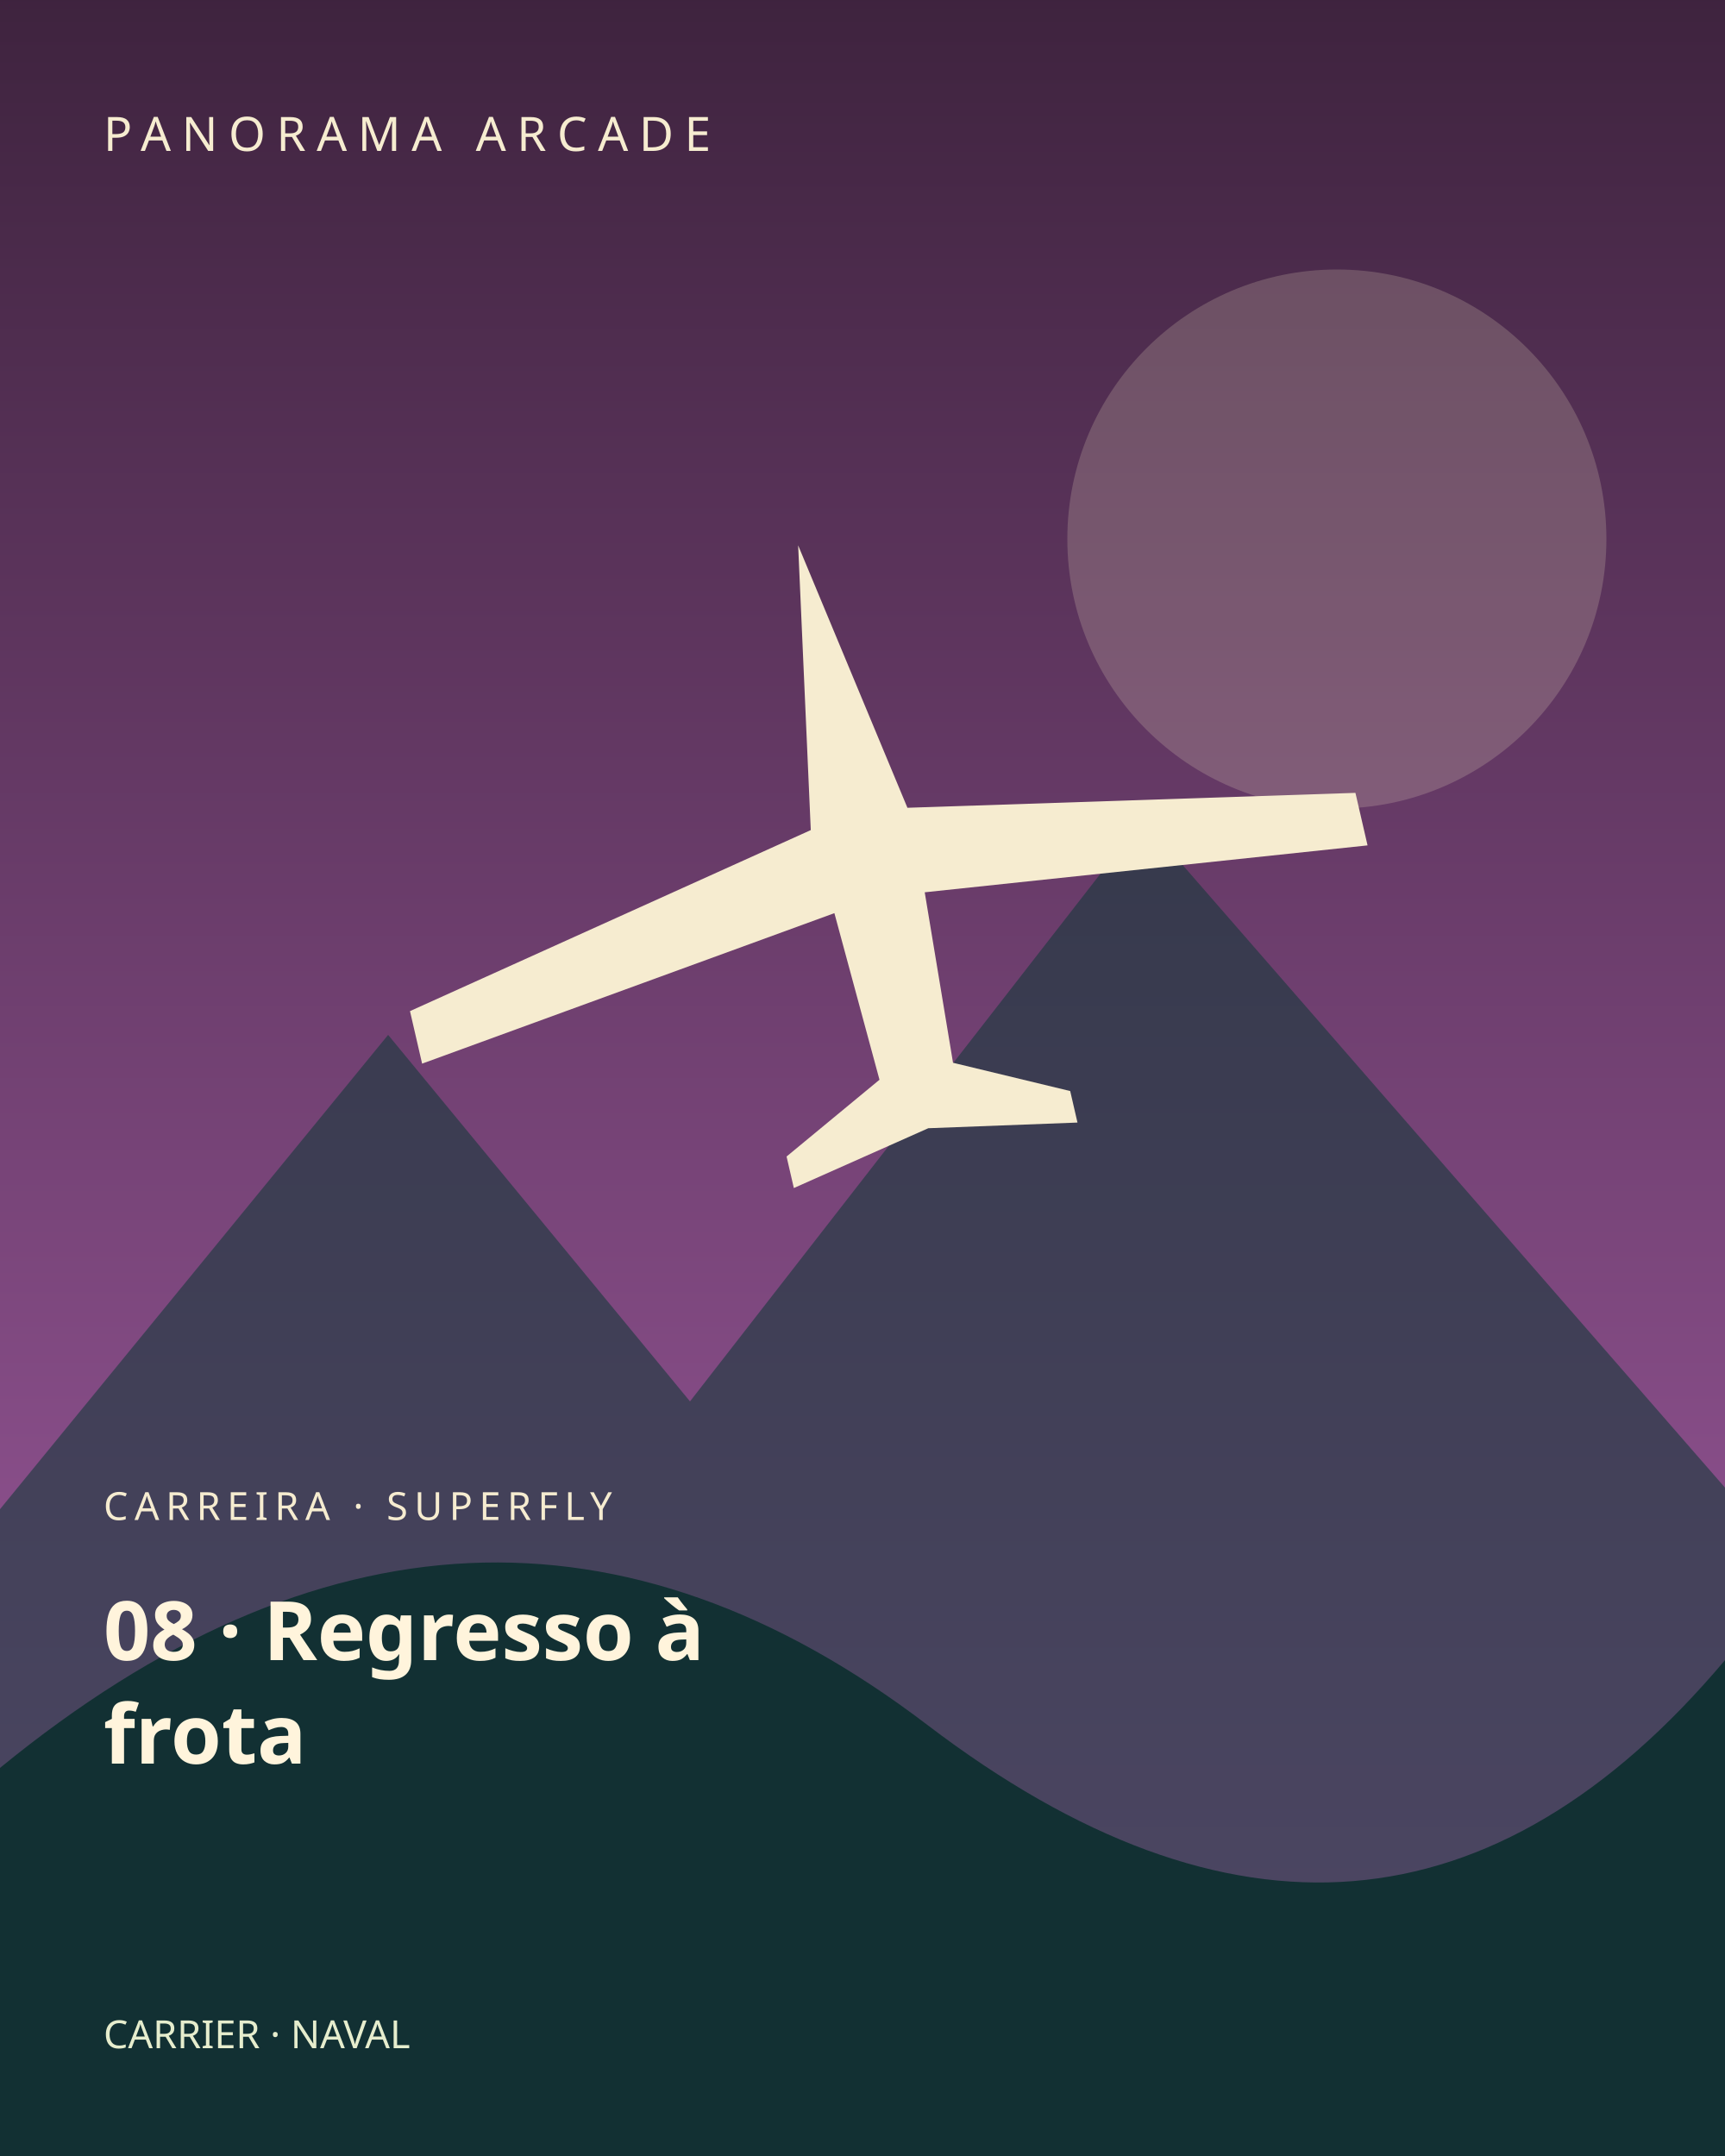
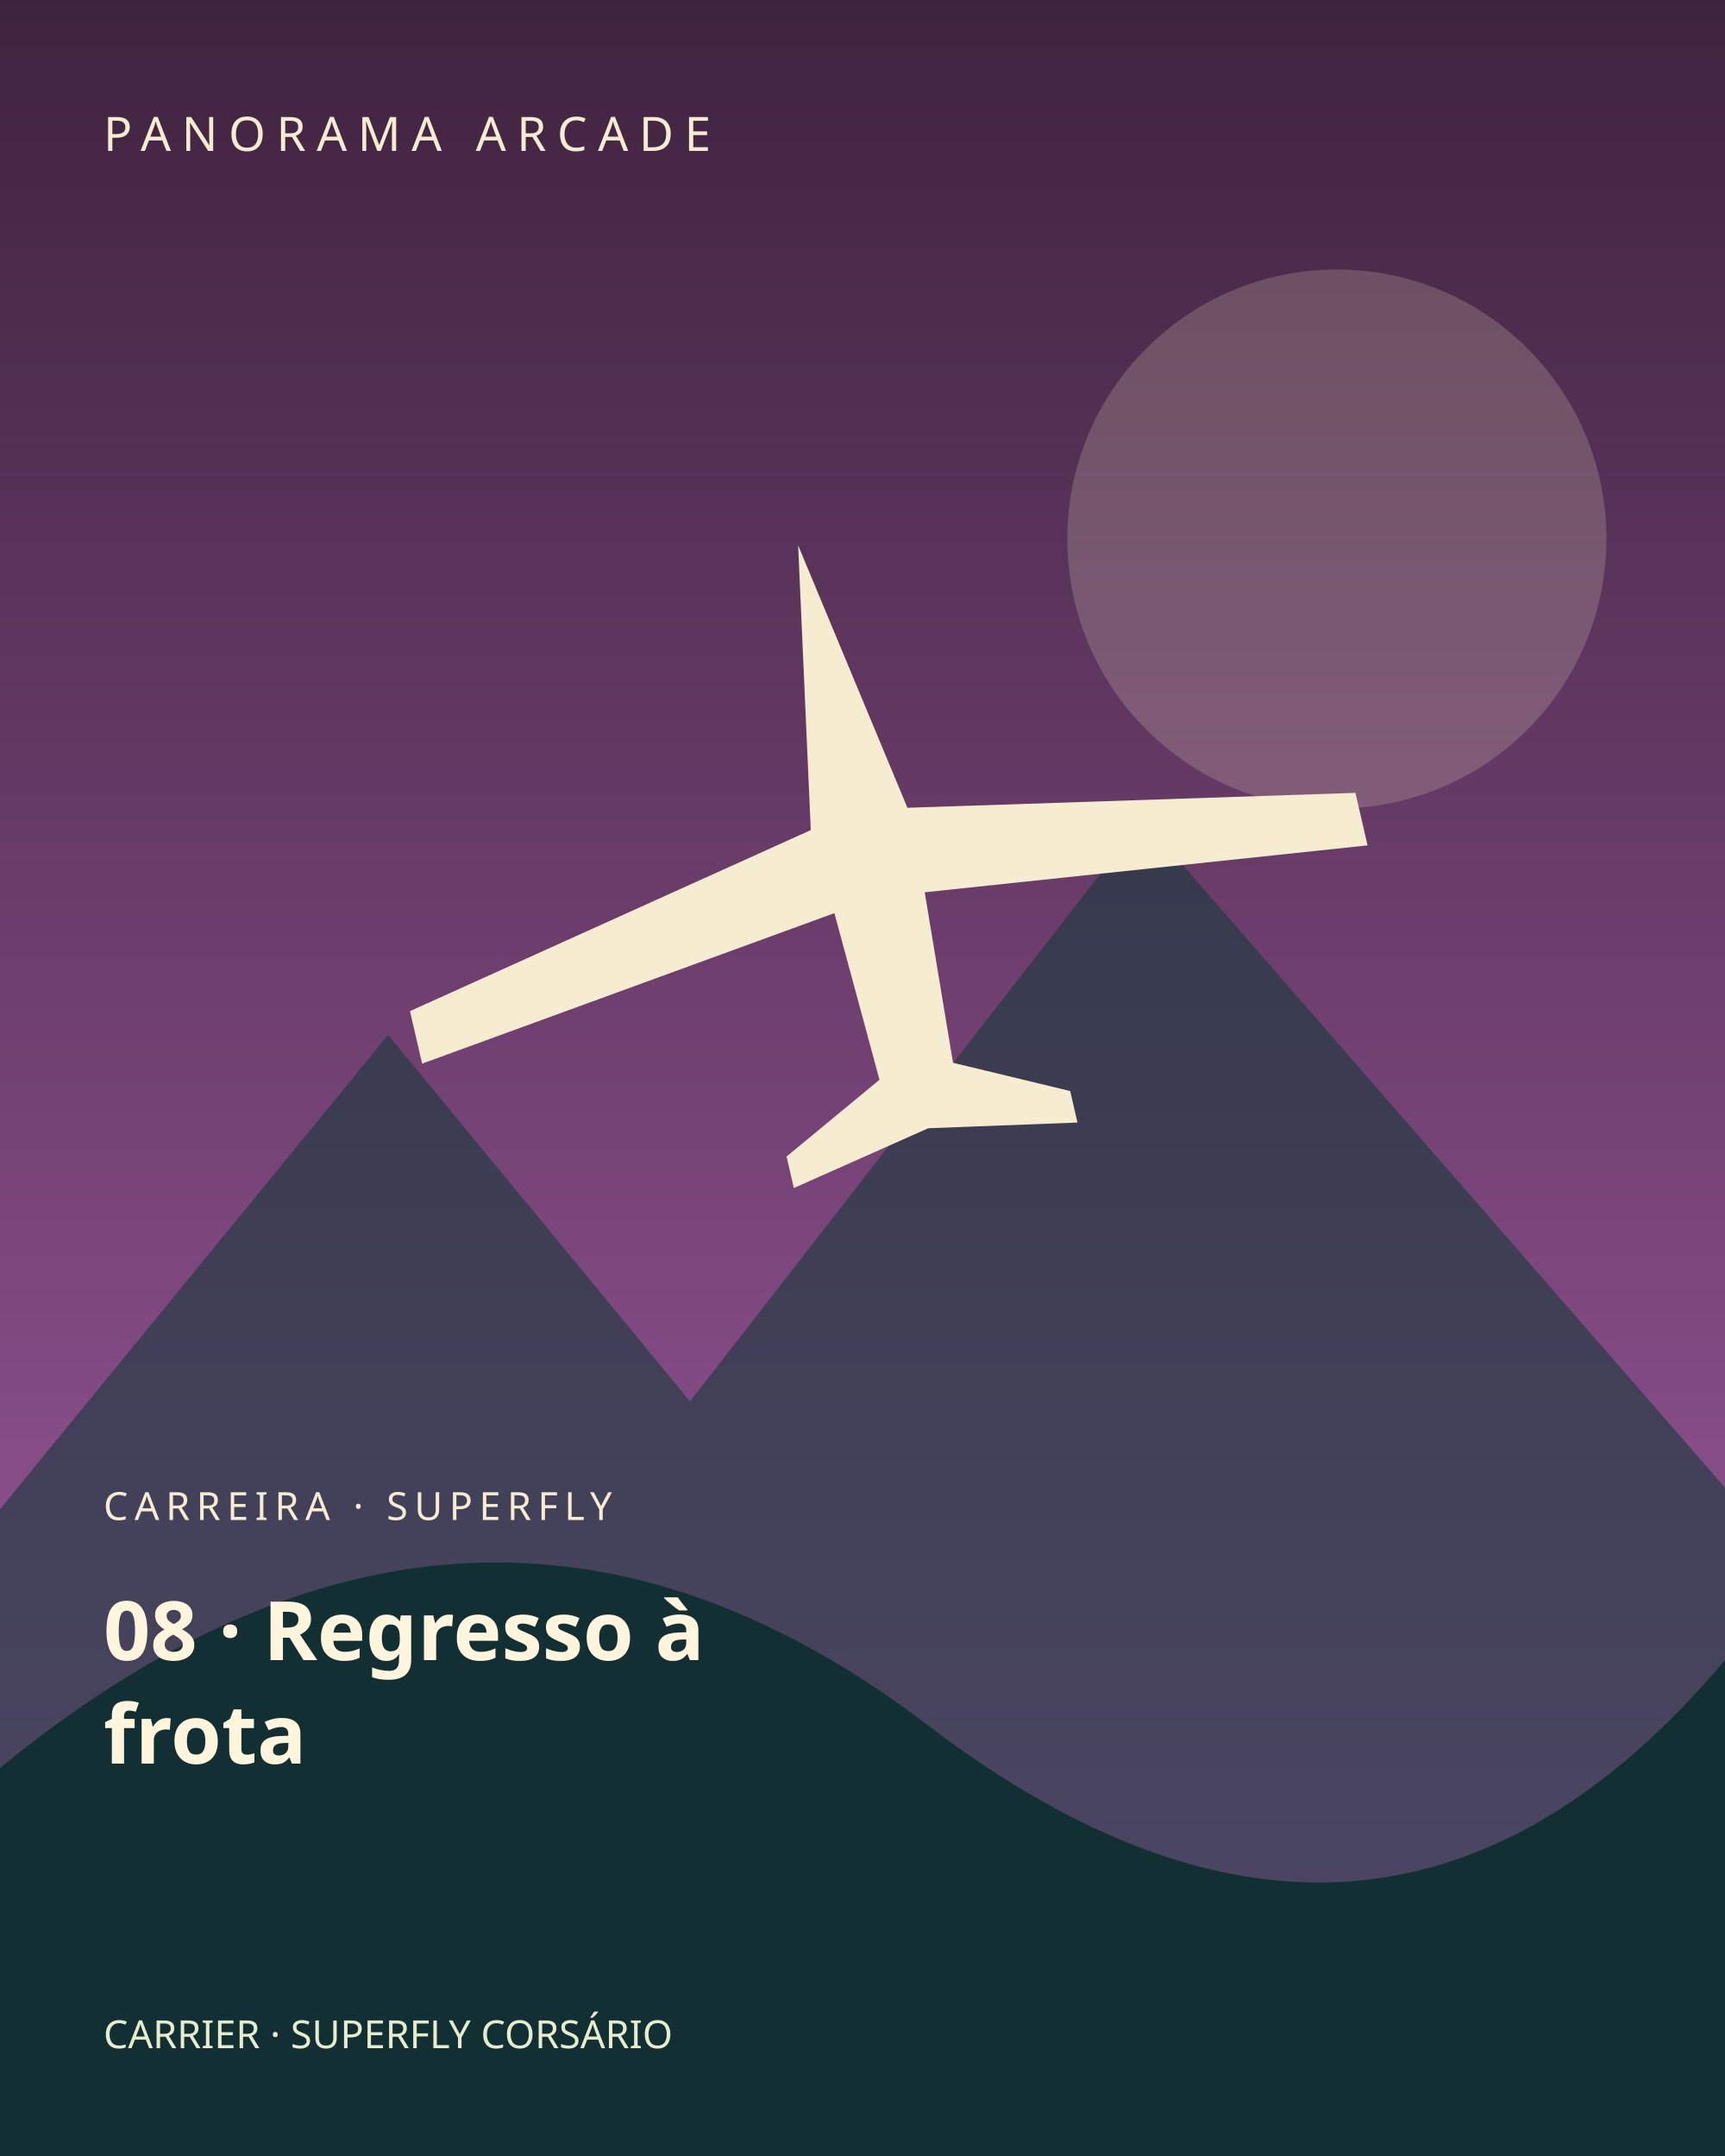
<svg xmlns="http://www.w3.org/2000/svg" width="800" height="1000" viewBox="0 0 800 1000">
  <defs>
    <linearGradient id="sky" x2="0" y2="1">
      <stop stop-color="hsl(299,28%,19%)" />
      <stop offset="1" stop-color="hsl(299,30%,52%)" />
    </linearGradient>
  </defs>
  <rect width="800" height="1000" fill="url(#sky)" />
  <circle cx="620" cy="250" r="125" fill="#f1e8c5" opacity=".2" />
  <path d="M0 700L180 480 320 650 530 380 800 690V1000H0" fill="#16383b" opacity=".6" />
  <path d="M0 820Q220 640 430 800T800 770V1000H0" fill="#123033" />
  <path d="M180 420L380 380 404 250 426 380 630 420 630 445 425 420 420 500 470 525 470 540 402 527 335 540 335 525 385 500 382 420 180 445Z" fill="#f6ecd0" transform="rotate(-13 400 400)" />
  <text x="48" y="70" fill="#f6ecd0" font-family="sans-serif" font-size="22" letter-spacing="5">PANORAMA ARCADE</text>
  <text x="48" y="705" fill="#f6ecd0" font-family="sans-serif" font-size="18" letter-spacing="3">CARREIRA · SUPERFLY</text>
  <text x="48" y="770" fill="#fff4dc" font-family="sans-serif" font-weight="bold" font-size="38">08 · Regresso à</text>
  <text x="48" y="818" fill="#fff4dc" font-family="sans-serif" font-weight="bold" font-size="38">frota</text>
-   <text x="48" y="950" fill="#e6edcd" font-family="sans-serif" font-size="18">CARRIER · NAVAL</text>
+   <text x="48" y="950" fill="#e6edcd" font-family="sans-serif" font-size="18">CARRIER · SUPERFLY CORSÁRIO</text>
</svg>
